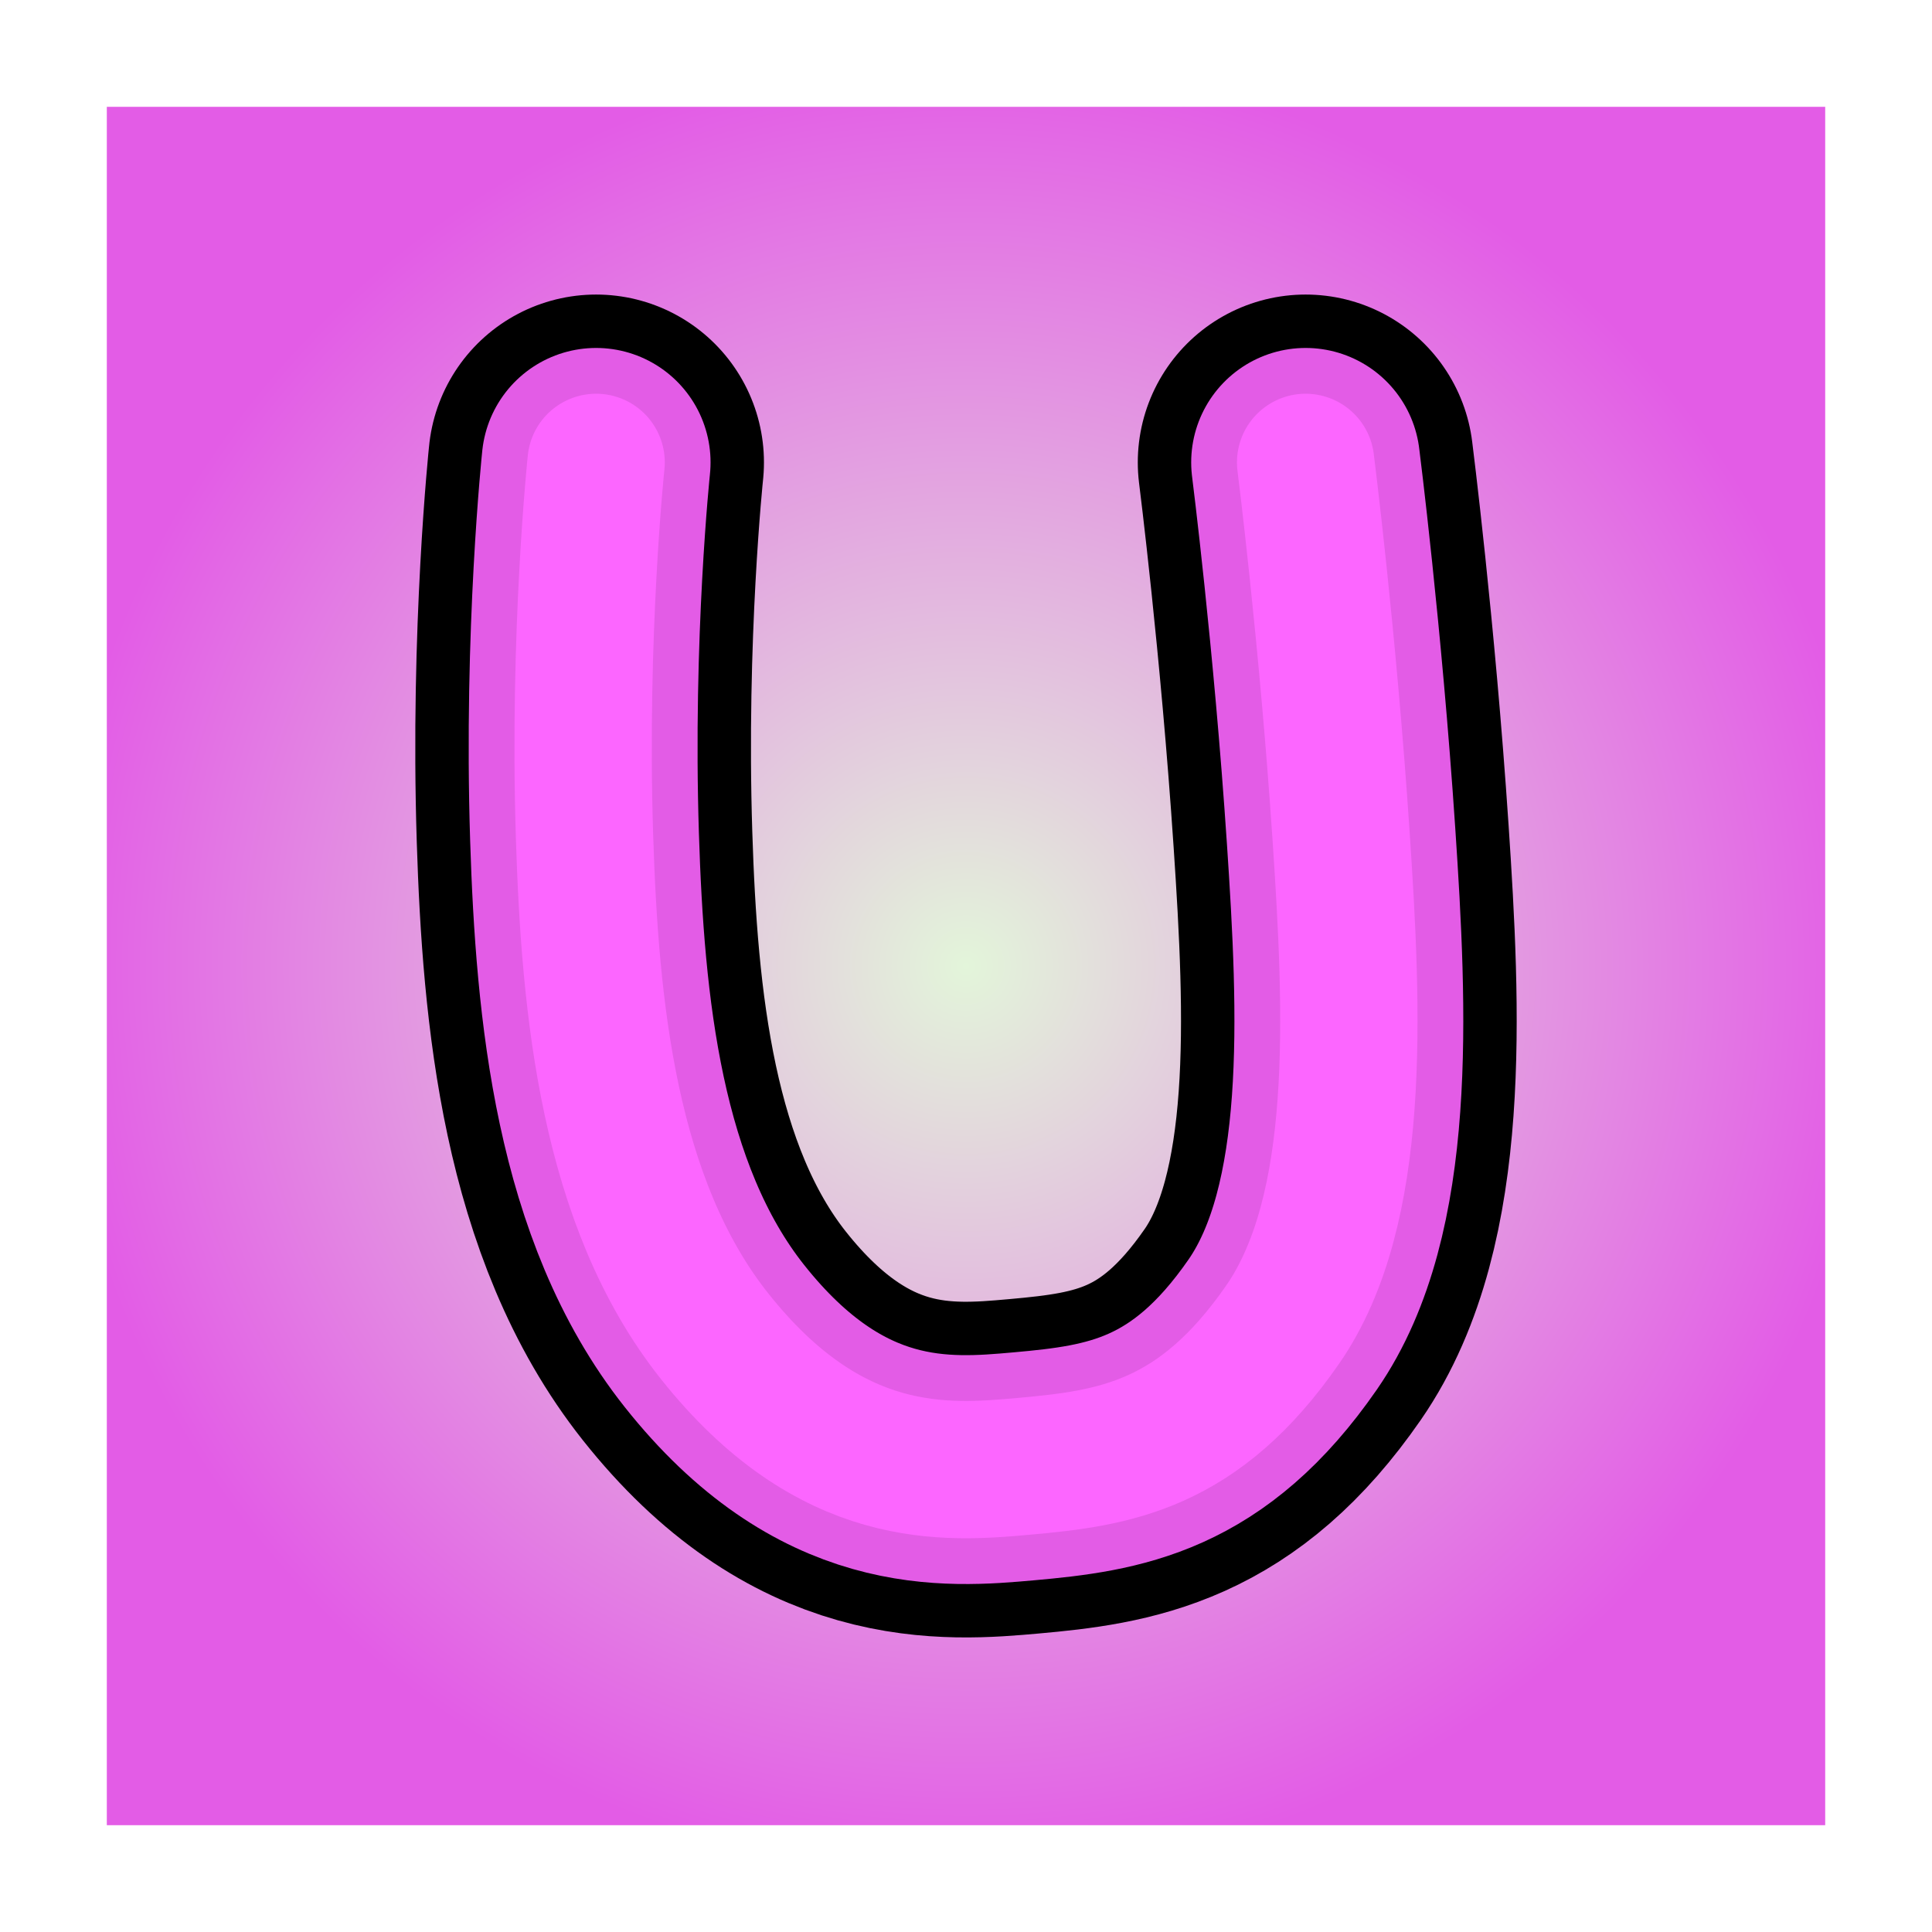
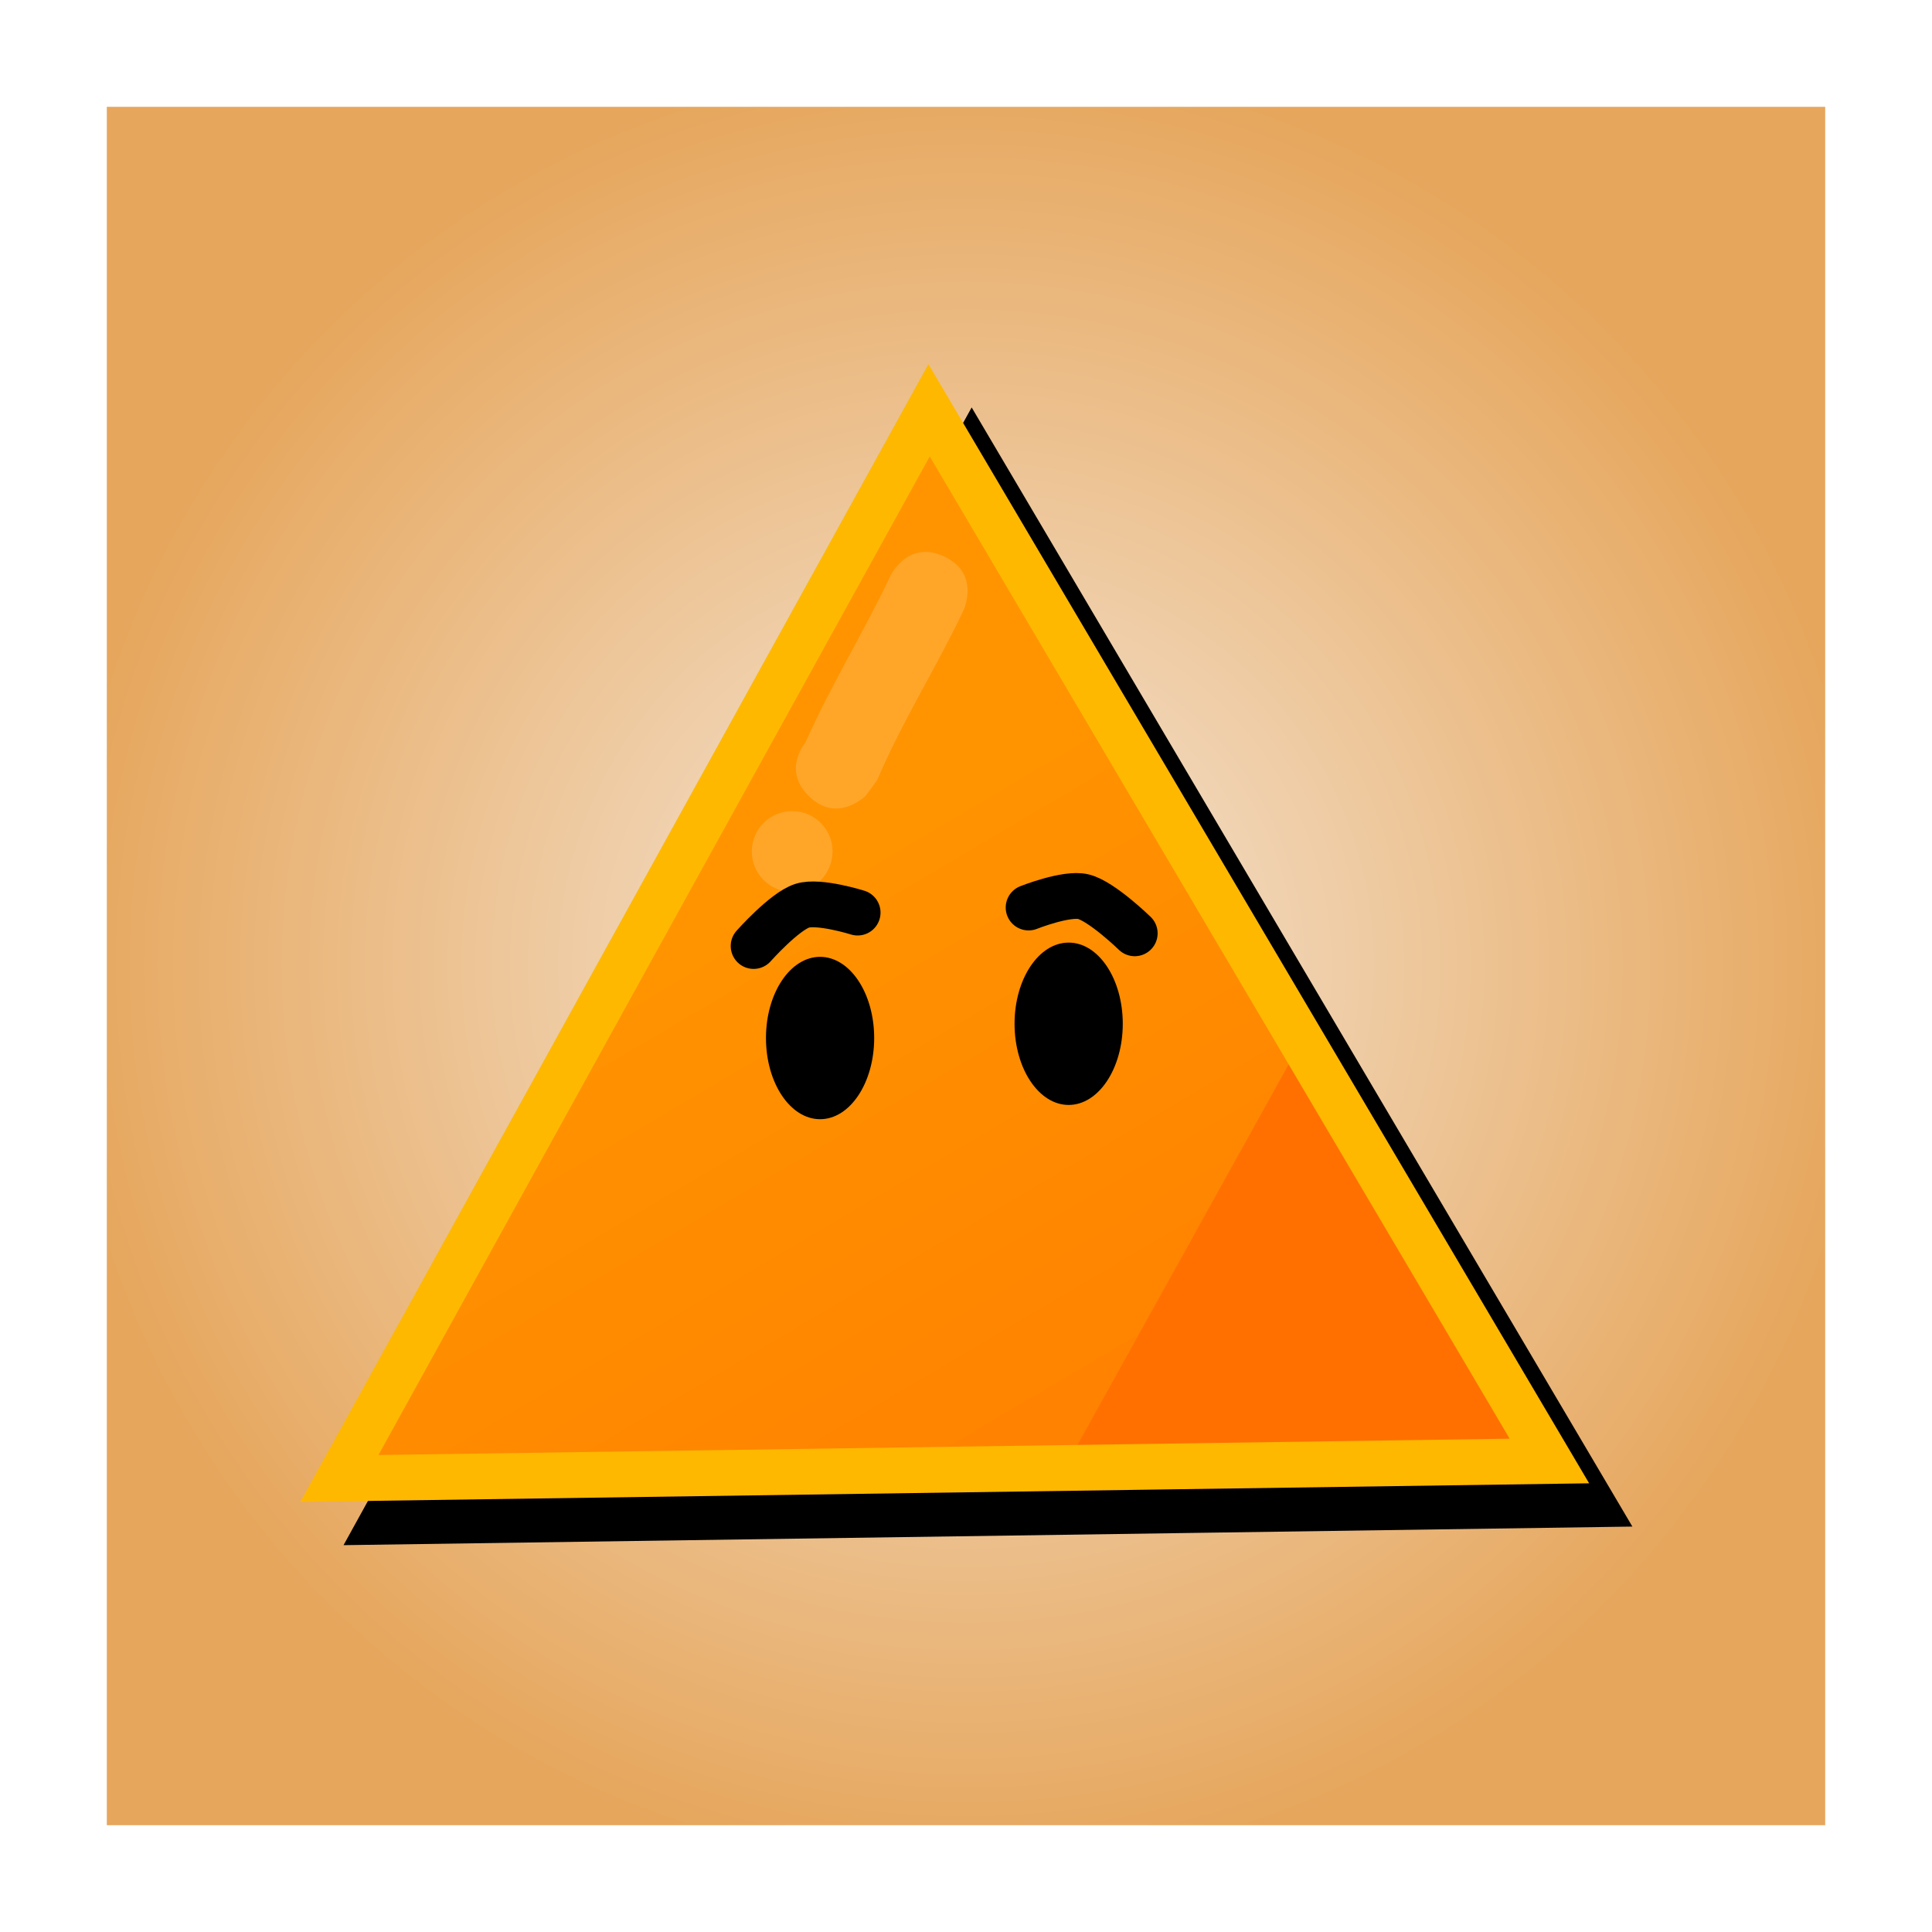
<svg xmlns="http://www.w3.org/2000/svg" version="1.1" width="63.31" height="63.31" viewBox="0,0,63.31,63.31">
  <defs>
    <radialGradient cx="240" cy="180" r="29.905" gradientUnits="userSpaceOnUse" id="color-1">
-       <stop offset="0" stop-color="#e3f5da" />
-       <stop offset="1" stop-color="#e35ce6" />
+       <stop offset="0" stop-color="#f5e8da" />
+       <stop offset="1" stop-color="#e6a65c" />
    </radialGradient>
+     <linearGradient x1="229.128" y1="179.291" x2="249.455" y2="213.721" gradientUnits="userSpaceOnUse" id="color-2">
+       <stop offset="0" stop-color="#ff9400" />
+       <stop offset="1" stop-color="#ff7200" />
+     </linearGradient>
  </defs>
  <g transform="translate(-208.3448,-148.3448)">
    <g data-paper-data="{&quot;isPaintingLayer&quot;:true}" fill-rule="nonzero" stroke-linejoin="miter" stroke-miterlimit="10" stroke-dasharray="" stroke-dashoffset="0" style="mix-blend-mode: normal">
      <path d="M210.095,209.905v-59.81h59.81v59.81z" fill="url(#color-1)" stroke="#ffffff" stroke-width="3.5" stroke-linecap="butt" />
-       <g fill="none" stroke-linecap="round">
-         <path d="M251.129,163.497c0,0 0.726,5.705 1.163,12.255c0.387,5.789 0.686,12.238 -1.913,15.995c-2.752,3.977 -5.498,4.382 -8.484,4.648c-2.54,0.227 -6.322,0.544 -10.141,-4.273c-3.471,-4.379 -4.077,-10.743 -4.255,-16.359c-0.212,-6.659 0.38,-12.266 0.38,-12.266" stroke="#000000" stroke-width="11" />
-         <path d="M251.129,163.497c0,0 0.726,5.705 1.163,12.255c0.387,5.789 0.686,12.238 -1.913,15.995c-2.752,3.977 -5.498,4.382 -8.484,4.648c-2.54,0.227 -6.322,0.544 -10.141,-4.273c-3.471,-4.379 -4.077,-10.743 -4.255,-16.359c-0.212,-6.659 0.38,-12.266 0.38,-12.266" stroke="#e35ce6" stroke-width="7.5" />
-         <path d="M251.129,163.497c0,0 0.726,5.705 1.163,12.255c0.387,5.789 0.686,12.238 -1.913,15.995c-2.752,3.977 -5.498,4.382 -8.484,4.648c-2.54,0.227 -6.322,0.544 -10.141,-4.273c-3.471,-4.379 -4.077,-10.743 -4.255,-16.359c-0.212,-6.659 0.38,-12.266 0.38,-12.266" stroke="#fc66ff" stroke-width="4.5" />
+       <g>
+         <g fill="#000000" stroke="#000000" stroke-linecap="butt">
+           <path d="M220.883,198.21l19.324,-35.002l20.327,34.43z" stroke-width="0" />
+           <path d="M260.534,197.638l-22.935,0.331c2.901,-2.466 5.591,-5.235 8.058,-8.247c1.62,-1.977 3.271,-4.078 4.602,-6.328c0.348,-0.493 0.668,-1.006 0.957,-1.539z" stroke-width="0" />
+           <path d="M220.883,198.21l19.324,-35.002l20.327,34.43z" stroke-width="1.5" />
+         </g>
+         <g stroke-linecap="butt">
+           <path d="M219.466,196.792l19.324,-35.002l20.327,34.43z" fill="url(#color-2)" stroke="none" stroke-width="0" />
+           <path d="M259.117,196.209l-15.785,0.066l7.765,-13.997z" fill="#ff7000" stroke="none" stroke-width="0" />
+           <path d="M219.466,196.792l19.324,-35.002l20.327,34.43z" fill="none" stroke="#ffb800" stroke-width="1.5" />
+           <path d="M234.841,174.422c-0.739,-0.739 -0.31,-1.478 -0.098,-1.756c0.828,-1.865 1.906,-3.601 2.783,-5.453c0,0 0.566,-1.196 1.762,-0.629c1.196,0.566 0.629,1.762 0.629,1.762c-0.894,1.887 -2.019,3.656 -2.833,5.57l-0.373,0.506c0,0 -0.936,0.936 -1.871,0z" fill="#ffa629" stroke="none" stroke-width="0.5" />
+           <path d="M232.981,176.248c0,-0.731 0.592,-1.323 1.323,-1.323c0.731,0 1.323,0.592 1.323,1.323c0,0.731 -0.592,1.323 -1.323,1.323c-0.731,0 -1.323,-0.592 -1.323,-1.323z" fill="#ffa629" stroke="none" stroke-width="0.5" />
+         </g>
+         <g fill="#000000" stroke="none" stroke-width="0" stroke-linecap="butt">
+           <path d="M233.445,182.36c0,-1.469 0.794,-2.66 1.773,-2.66c0.979,0 1.773,1.191 1.773,2.66c0,1.469 -0.794,2.66 -1.773,2.66c-0.979,0 -1.773,-1.191 -1.773,-2.66z" />
+           <path d="M241.591,181.893c0,-1.469 0.794,-2.66 1.773,-2.66c0.979,0 1.773,1.191 1.773,2.66c0,1.469 -0.794,2.66 -1.773,2.66c-0.979,0 -1.773,-1.191 -1.773,-2.66z" />
+         </g>
+         <g fill="none" stroke="#000000" stroke-width="1.5" stroke-linecap="round">
+           <path d="M233.04,179.345c0,0 1.004,-1.131 1.593,-1.32c0.544,-0.175 1.816,0.225 1.816,0.225" />
+           <path d="M242.051,178.084c0,0 1.239,-0.491 1.794,-0.356c0.6,0.146 1.684,1.201 1.684,1.201" data-paper-data="{&quot;index&quot;:null}" />
+         </g>
      </g>
    </g>
  </g>
</svg>
